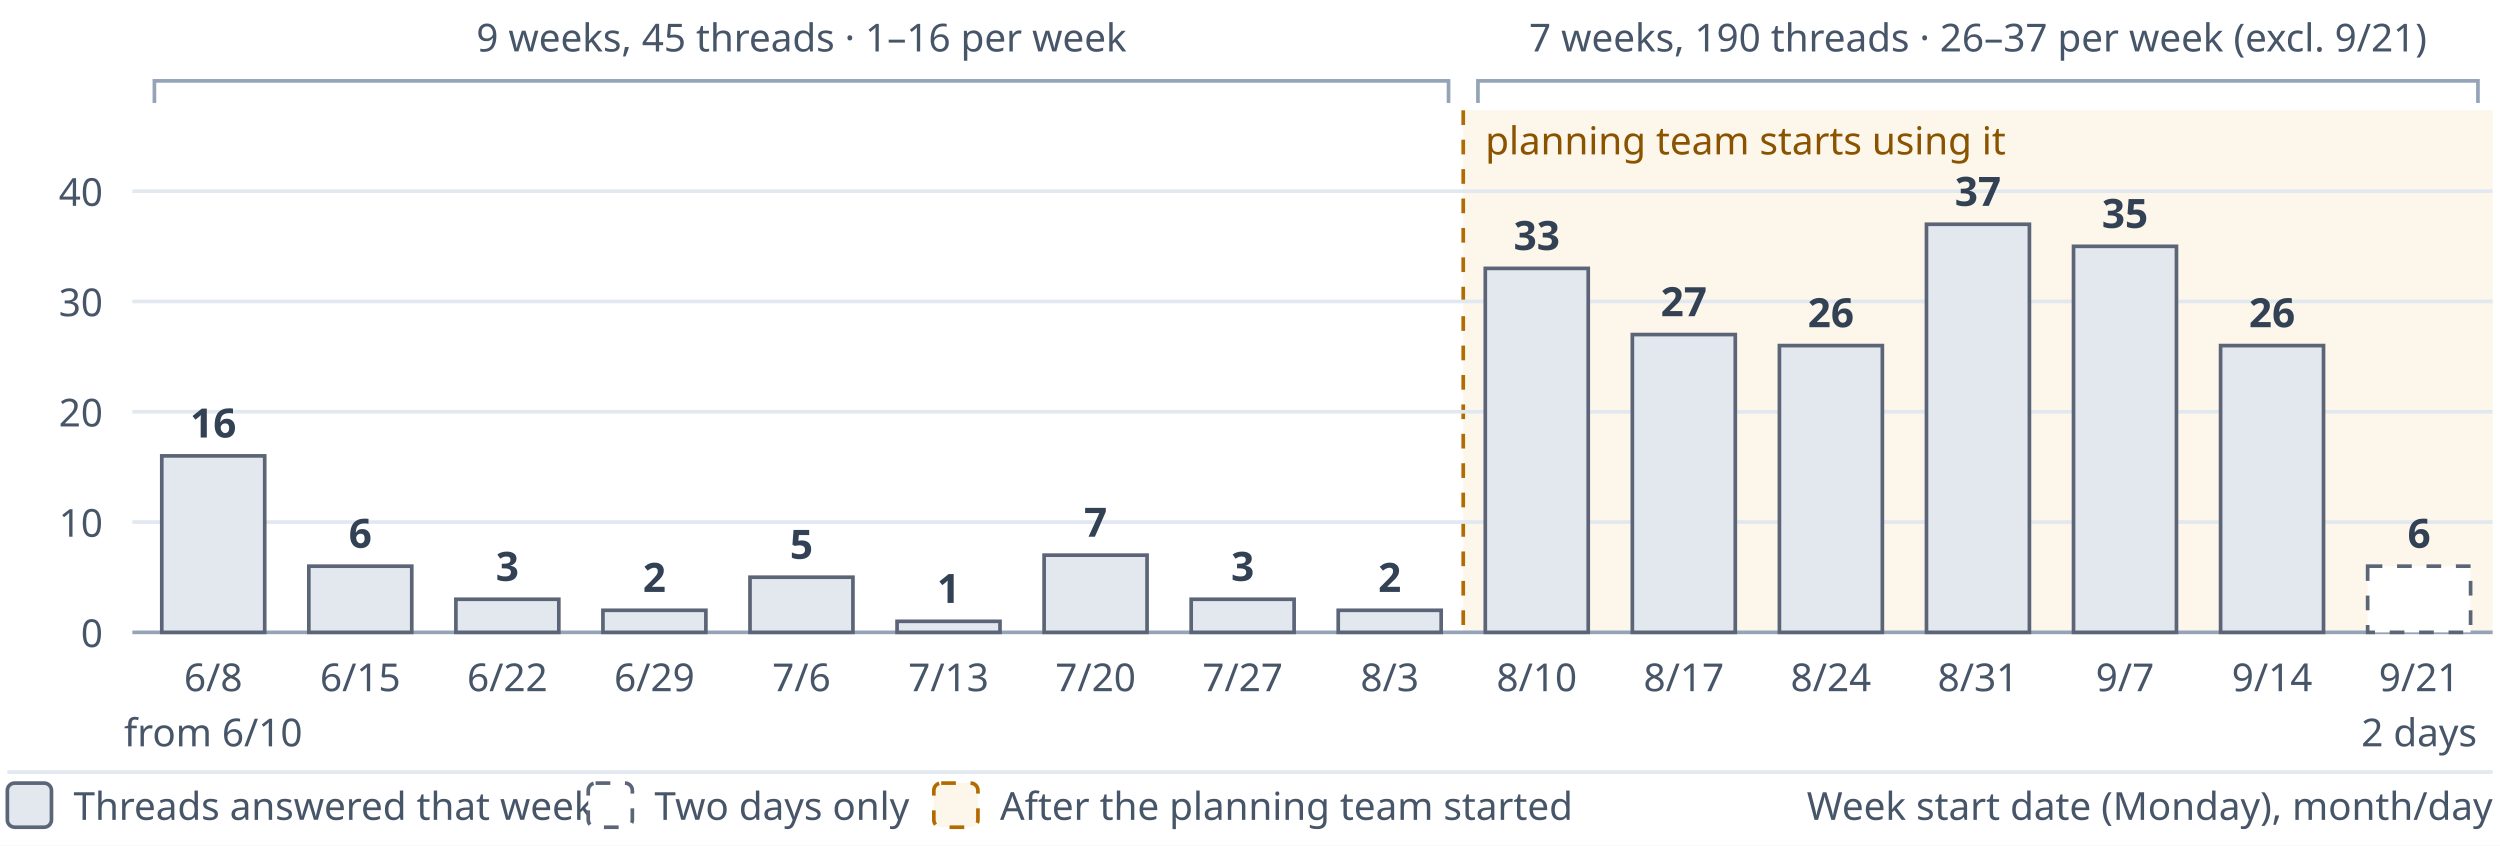
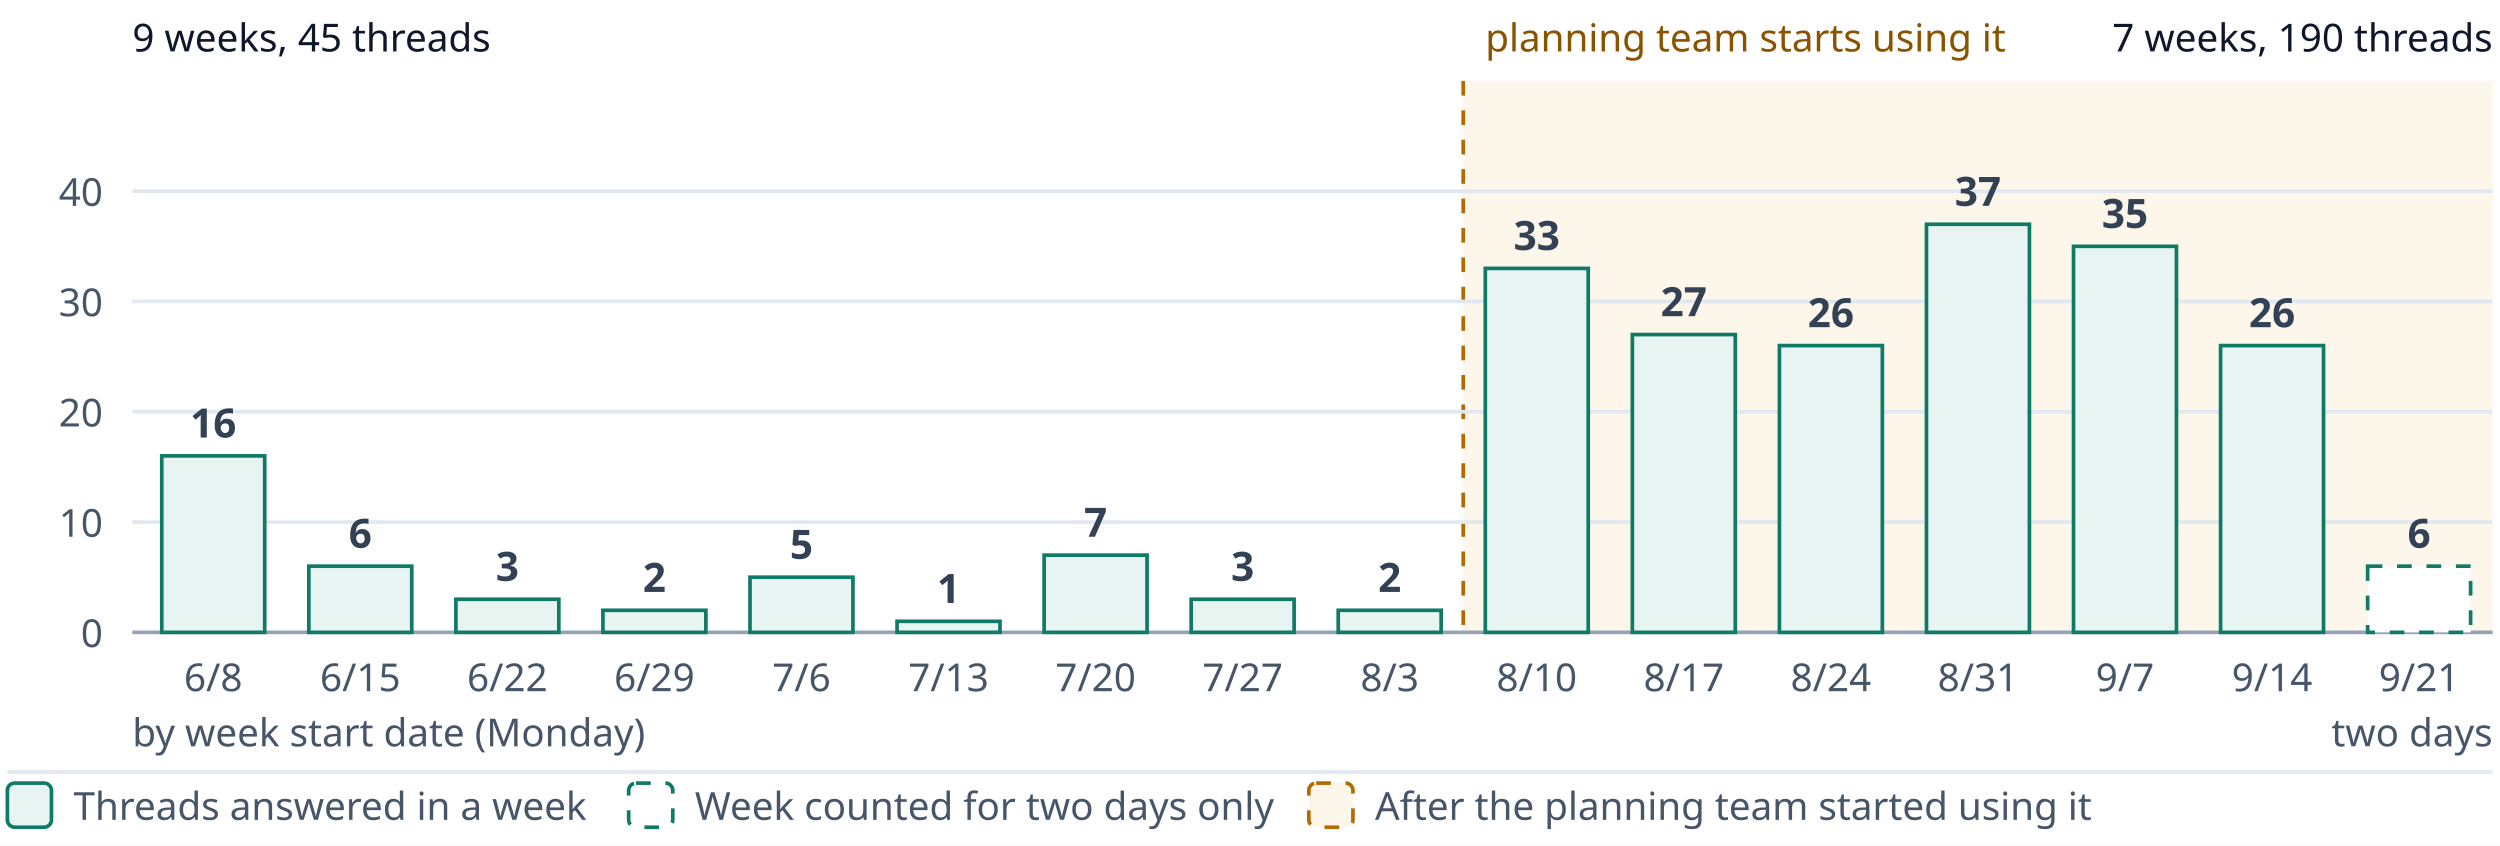
<svg xmlns="http://www.w3.org/2000/svg" id="fig-ag-weekly" viewBox="-2 -2 680 230" width="1360" height="460" role="img" aria-labelledby="fig-ag-weekly-title fig-ag-weekly-desc">
  <defs />
  <style>#fig-ag-weekly text{font-family:'Pretendard','Noto Emoji GT',sans-serif}
#fig-ag-weekly .hd{font-size:12px;font-weight:700;fill:#0f172a}
#fig-ag-weekly .hs{font-size:11px;font-weight:500;fill:#64748b}
#fig-ag-weekly .nm{font-size:12px;font-weight:600;fill:#0f172a}
#fig-ag-weekly .sb{font-size:11px;font-weight:400;fill:#475569}
#fig-ag-weekly .ss{font-size:10.5px;font-weight:400;fill:#475569}
#fig-ag-weekly .mn{font-family:'SF Mono',ui-monospace,Menlo,monospace;font-size:10.5px;font-weight:400;fill:#334155}
#fig-ag-weekly .lb{font-size:10.5px;font-weight:500;fill:#475569}
#fig-ag-weekly .lg{font-size:10.5px;font-weight:500;fill:#475569}
#fig-ag-weekly .vl{font-size:11px;font-weight:600;fill:#334155}</style>
  <rect x="-2" y="-2" width="680" height="230" fill="#ffffff" />
-   <rect x="396" y="28" width="280" height="142" fill="#fdf6ea" />
-   <line x1="396" y1="28" x2="396" y2="170" stroke="#b26b00" stroke-width="1" stroke-dasharray="4 4" />
-   <text class="lb" x="402" y="40" style="fill:#8a5300">planning team starts using it</text>
+   <rect x="396" y="20" width="280" height="150" fill="#fdf6ea" />
+   <line x1="396" y1="20" x2="396" y2="170" stroke="#b26b00" stroke-width="1" stroke-dasharray="4 4" />
  <line x1="34" y1="170" x2="676" y2="170" stroke="#94a3b8" stroke-width="1" />
  <line x1="34" y1="140" x2="676" y2="140" stroke="#e2e8f0" stroke-width="1" />
  <line x1="34" y1="110" x2="676" y2="110" stroke="#e2e8f0" stroke-width="1" />
  <line x1="34" y1="80" x2="676" y2="80" stroke="#e2e8f0" stroke-width="1" />
  <line x1="34" y1="50" x2="676" y2="50" stroke="#e2e8f0" stroke-width="1" />
-   <line x1="0" y1="208" x2="676" y2="208" stroke="#e2e8f0" stroke-width="1" />
  <text class="ss" x="26" y="174" text-anchor="end">0</text>
  <text class="ss" x="26" y="144" text-anchor="end">10</text>
  <text class="ss" x="26" y="114" text-anchor="end">20</text>
  <text class="ss" x="26" y="84" text-anchor="end">30</text>
  <text class="ss" x="26" y="54" text-anchor="end">40</text>
-   <rect x="42" y="122" width="28" height="48" fill="#e3e7ee" stroke="#5b6577" stroke-width="1" />
+   <rect x="42" y="122" width="28" height="48" fill="#e8f4f1" stroke="#0f7a66" stroke-width="1" />
  <text class="vl" x="56" y="117" text-anchor="middle">16</text>
  <text class="ss" x="56" y="186" text-anchor="middle">6/8</text>
-   <rect x="82" y="152" width="28" height="18" fill="#e3e7ee" stroke="#5b6577" stroke-width="1" />
+   <rect x="82" y="152" width="28" height="18" fill="#e8f4f1" stroke="#0f7a66" stroke-width="1" />
  <text class="vl" x="96" y="147" text-anchor="middle">6</text>
  <text class="ss" x="96" y="186" text-anchor="middle">6/15</text>
-   <rect x="122" y="161" width="28" height="9" fill="#e3e7ee" stroke="#5b6577" stroke-width="1" />
+   <rect x="122" y="161" width="28" height="9" fill="#e8f4f1" stroke="#0f7a66" stroke-width="1" />
  <text class="vl" x="136" y="156" text-anchor="middle">3</text>
  <text class="ss" x="136" y="186" text-anchor="middle">6/22</text>
-   <rect x="162" y="164" width="28" height="6" fill="#e3e7ee" stroke="#5b6577" stroke-width="1" />
+   <rect x="162" y="164" width="28" height="6" fill="#e8f4f1" stroke="#0f7a66" stroke-width="1" />
  <text class="vl" x="176" y="159" text-anchor="middle">2</text>
  <text class="ss" x="176" y="186" text-anchor="middle">6/29</text>
-   <rect x="202" y="155" width="28" height="15" fill="#e3e7ee" stroke="#5b6577" stroke-width="1" />
+   <rect x="202" y="155" width="28" height="15" fill="#e8f4f1" stroke="#0f7a66" stroke-width="1" />
  <text class="vl" x="216" y="150" text-anchor="middle">5</text>
  <text class="ss" x="216" y="186" text-anchor="middle">7/6</text>
-   <rect x="242" y="167" width="28" height="3" fill="#e3e7ee" stroke="#5b6577" stroke-width="1" />
+   <rect x="242" y="167" width="28" height="3" fill="#e8f4f1" stroke="#0f7a66" stroke-width="1" />
  <text class="vl" x="256" y="162" text-anchor="middle">1</text>
  <text class="ss" x="256" y="186" text-anchor="middle">7/13</text>
-   <rect x="282" y="149" width="28" height="21" fill="#e3e7ee" stroke="#5b6577" stroke-width="1" />
+   <rect x="282" y="149" width="28" height="21" fill="#e8f4f1" stroke="#0f7a66" stroke-width="1" />
  <text class="vl" x="296" y="144" text-anchor="middle">7</text>
  <text class="ss" x="296" y="186" text-anchor="middle">7/20</text>
-   <rect x="322" y="161" width="28" height="9" fill="#e3e7ee" stroke="#5b6577" stroke-width="1" />
+   <rect x="322" y="161" width="28" height="9" fill="#e8f4f1" stroke="#0f7a66" stroke-width="1" />
  <text class="vl" x="336" y="156" text-anchor="middle">3</text>
  <text class="ss" x="336" y="186" text-anchor="middle">7/27</text>
-   <rect x="362" y="164" width="28" height="6" fill="#e3e7ee" stroke="#5b6577" stroke-width="1" />
+   <rect x="362" y="164" width="28" height="6" fill="#e8f4f1" stroke="#0f7a66" stroke-width="1" />
  <text class="vl" x="376" y="159" text-anchor="middle">2</text>
  <text class="ss" x="376" y="186" text-anchor="middle">8/3</text>
-   <rect x="402" y="71" width="28" height="99" fill="#e3e7ee" stroke="#5b6577" stroke-width="1" />
+   <rect x="402" y="71" width="28" height="99" fill="#e8f4f1" stroke="#0f7a66" stroke-width="1" />
  <text class="vl" x="416" y="66" text-anchor="middle">33</text>
  <text class="ss" x="416" y="186" text-anchor="middle">8/10</text>
-   <rect x="442" y="89" width="28" height="81" fill="#e3e7ee" stroke="#5b6577" stroke-width="1" />
+   <rect x="442" y="89" width="28" height="81" fill="#e8f4f1" stroke="#0f7a66" stroke-width="1" />
  <text class="vl" x="456" y="84" text-anchor="middle">27</text>
  <text class="ss" x="456" y="186" text-anchor="middle">8/17</text>
-   <rect x="482" y="92" width="28" height="78" fill="#e3e7ee" stroke="#5b6577" stroke-width="1" />
+   <rect x="482" y="92" width="28" height="78" fill="#e8f4f1" stroke="#0f7a66" stroke-width="1" />
  <text class="vl" x="496" y="87" text-anchor="middle">26</text>
  <text class="ss" x="496" y="186" text-anchor="middle">8/24</text>
-   <rect x="522" y="59" width="28" height="111" fill="#e3e7ee" stroke="#5b6577" stroke-width="1" />
+   <rect x="522" y="59" width="28" height="111" fill="#e8f4f1" stroke="#0f7a66" stroke-width="1" />
  <text class="vl" x="536" y="54" text-anchor="middle">37</text>
  <text class="ss" x="536" y="186" text-anchor="middle">8/31</text>
-   <rect x="562" y="65" width="28" height="105" fill="#e3e7ee" stroke="#5b6577" stroke-width="1" />
+   <rect x="562" y="65" width="28" height="105" fill="#e8f4f1" stroke="#0f7a66" stroke-width="1" />
  <text class="vl" x="576" y="60" text-anchor="middle">35</text>
  <text class="ss" x="576" y="186" text-anchor="middle">9/7</text>
-   <rect x="602" y="92" width="28" height="78" fill="#e3e7ee" stroke="#5b6577" stroke-width="1" />
+   <rect x="602" y="92" width="28" height="78" fill="#e8f4f1" stroke="#0f7a66" stroke-width="1" />
  <text class="vl" x="616" y="87" text-anchor="middle">26</text>
  <text class="ss" x="616" y="186" text-anchor="middle">9/14</text>
-   <rect x="642" y="152" width="28" height="18" fill="#ffffff" stroke="#5b6577" stroke-width="1" stroke-dasharray="4 4" />
+   <rect x="642" y="152" width="28" height="18" fill="#ffffff" stroke="#0f7a66" stroke-width="1" stroke-dasharray="4 4" />
  <text class="vl" x="656" y="147" text-anchor="middle">6</text>
  <text class="ss" x="656" y="186" text-anchor="middle">9/21</text>
-   <text class="ss" x="656" y="201" text-anchor="middle">2 days</text>
-   <text class="ss" x="56" y="201" text-anchor="middle">from 6/10</text>
-   <path d="M40,26 L40,20 L392,20 L392,26" fill="none" stroke="#94a3b8" stroke-width="1" />
-   <text class="lb" x="216" y="12" text-anchor="middle">9 weeks, 45 threads · 1–16 per week</text>
-   <path d="M400,26 L400,20 L672,20 L672,26" fill="none" stroke="#94a3b8" stroke-width="1" />
-   <text class="lb" x="536" y="12" text-anchor="middle">7 weeks, 190 threads · 26–37 per week (excl. 9/21)</text>
-   <rect x="0" y="211" width="12" height="12" rx="2" fill="#e3e7ee" stroke="#5b6577" stroke-width="1" />
-   <text class="lg" x="18" y="221">Threads answered that week</text>
-   <rect x="158" y="211" width="12" height="12" rx="2" fill="#ffffff" stroke="#5b6577" stroke-width="1" stroke-dasharray="4 4" />
-   <text class="lg" x="176" y="221">Two days only</text>
-   <rect x="252" y="211" width="12" height="12" rx="2" fill="#fdf6ea" stroke="#b26b00" stroke-width="1" stroke-dasharray="4 4" />
-   <text class="lg" x="270" y="221">After the planning team started</text>
-   <text class="lg" x="676" y="221" text-anchor="end">Week start date (Monday), month/day</text>
+   <text class="ss" x="34" y="201">by week start date (Monday)</text>
+   <text class="ss" x="676" y="201" text-anchor="end">two days</text>
+   <text class="lb" x="34" y="12" style="fill:#0f172a">9 weeks, 45 threads</text>
+   <text class="lb" x="402" y="12" style="fill:#8a5300">planning team starts using it</text>
+   <text class="lb" x="676" y="12" text-anchor="end" style="fill:#0f172a">7 weeks, 190 threads</text>
+   <line x1="0" y1="208" x2="676" y2="208" stroke="#e2e8f0" stroke-width="1" />
+   <rect x="0" y="211" width="12" height="12" rx="2" fill="#e8f4f1" stroke="#0f7a66" stroke-width="1" />
+   <text class="lg" x="18" y="221">Threads answered in a week</text>
+   <rect x="169" y="211" width="12" height="12" rx="2" fill="#ffffff" stroke="#0f7a66" stroke-width="1" stroke-dasharray="4 4" />
+   <text class="lg" x="187" y="221">Week counted for two days only</text>
+   <rect x="354" y="211" width="12" height="12" rx="2" fill="#fdf6ea" stroke="#b26b00" stroke-width="1" stroke-dasharray="4 4" />
+   <text class="lg" x="372" y="221">After the planning team started using it</text>
</svg>
